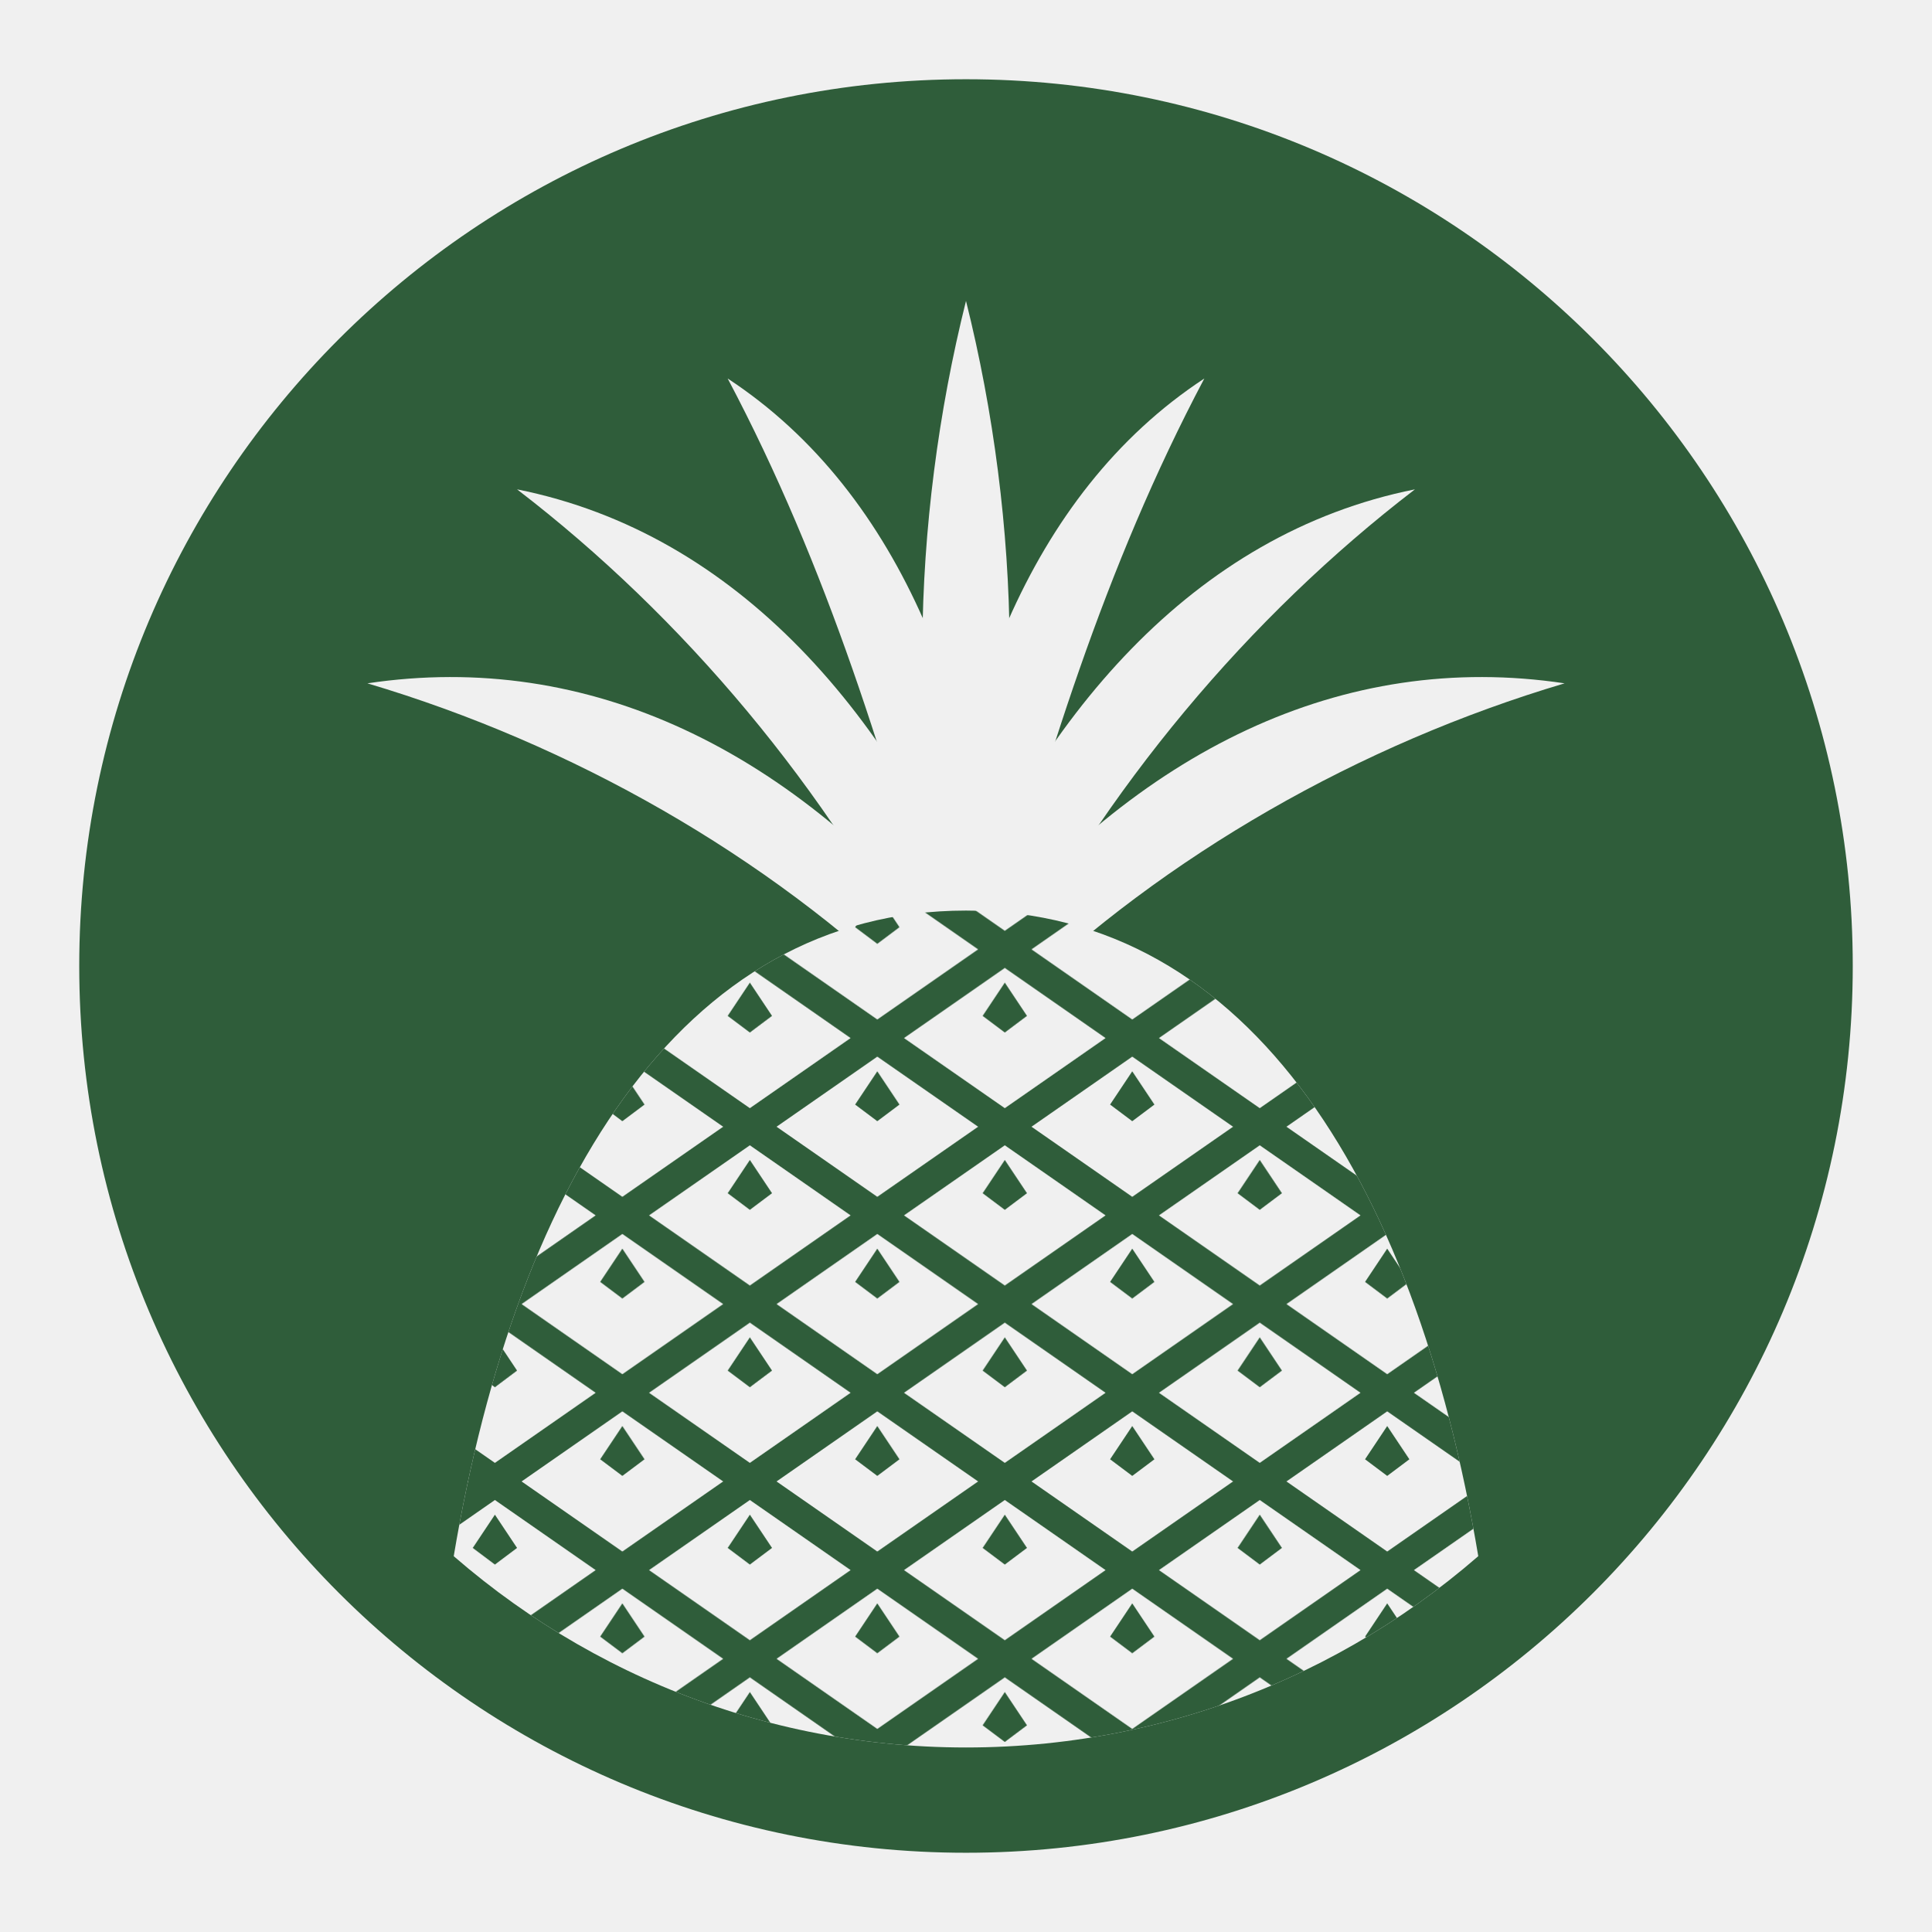
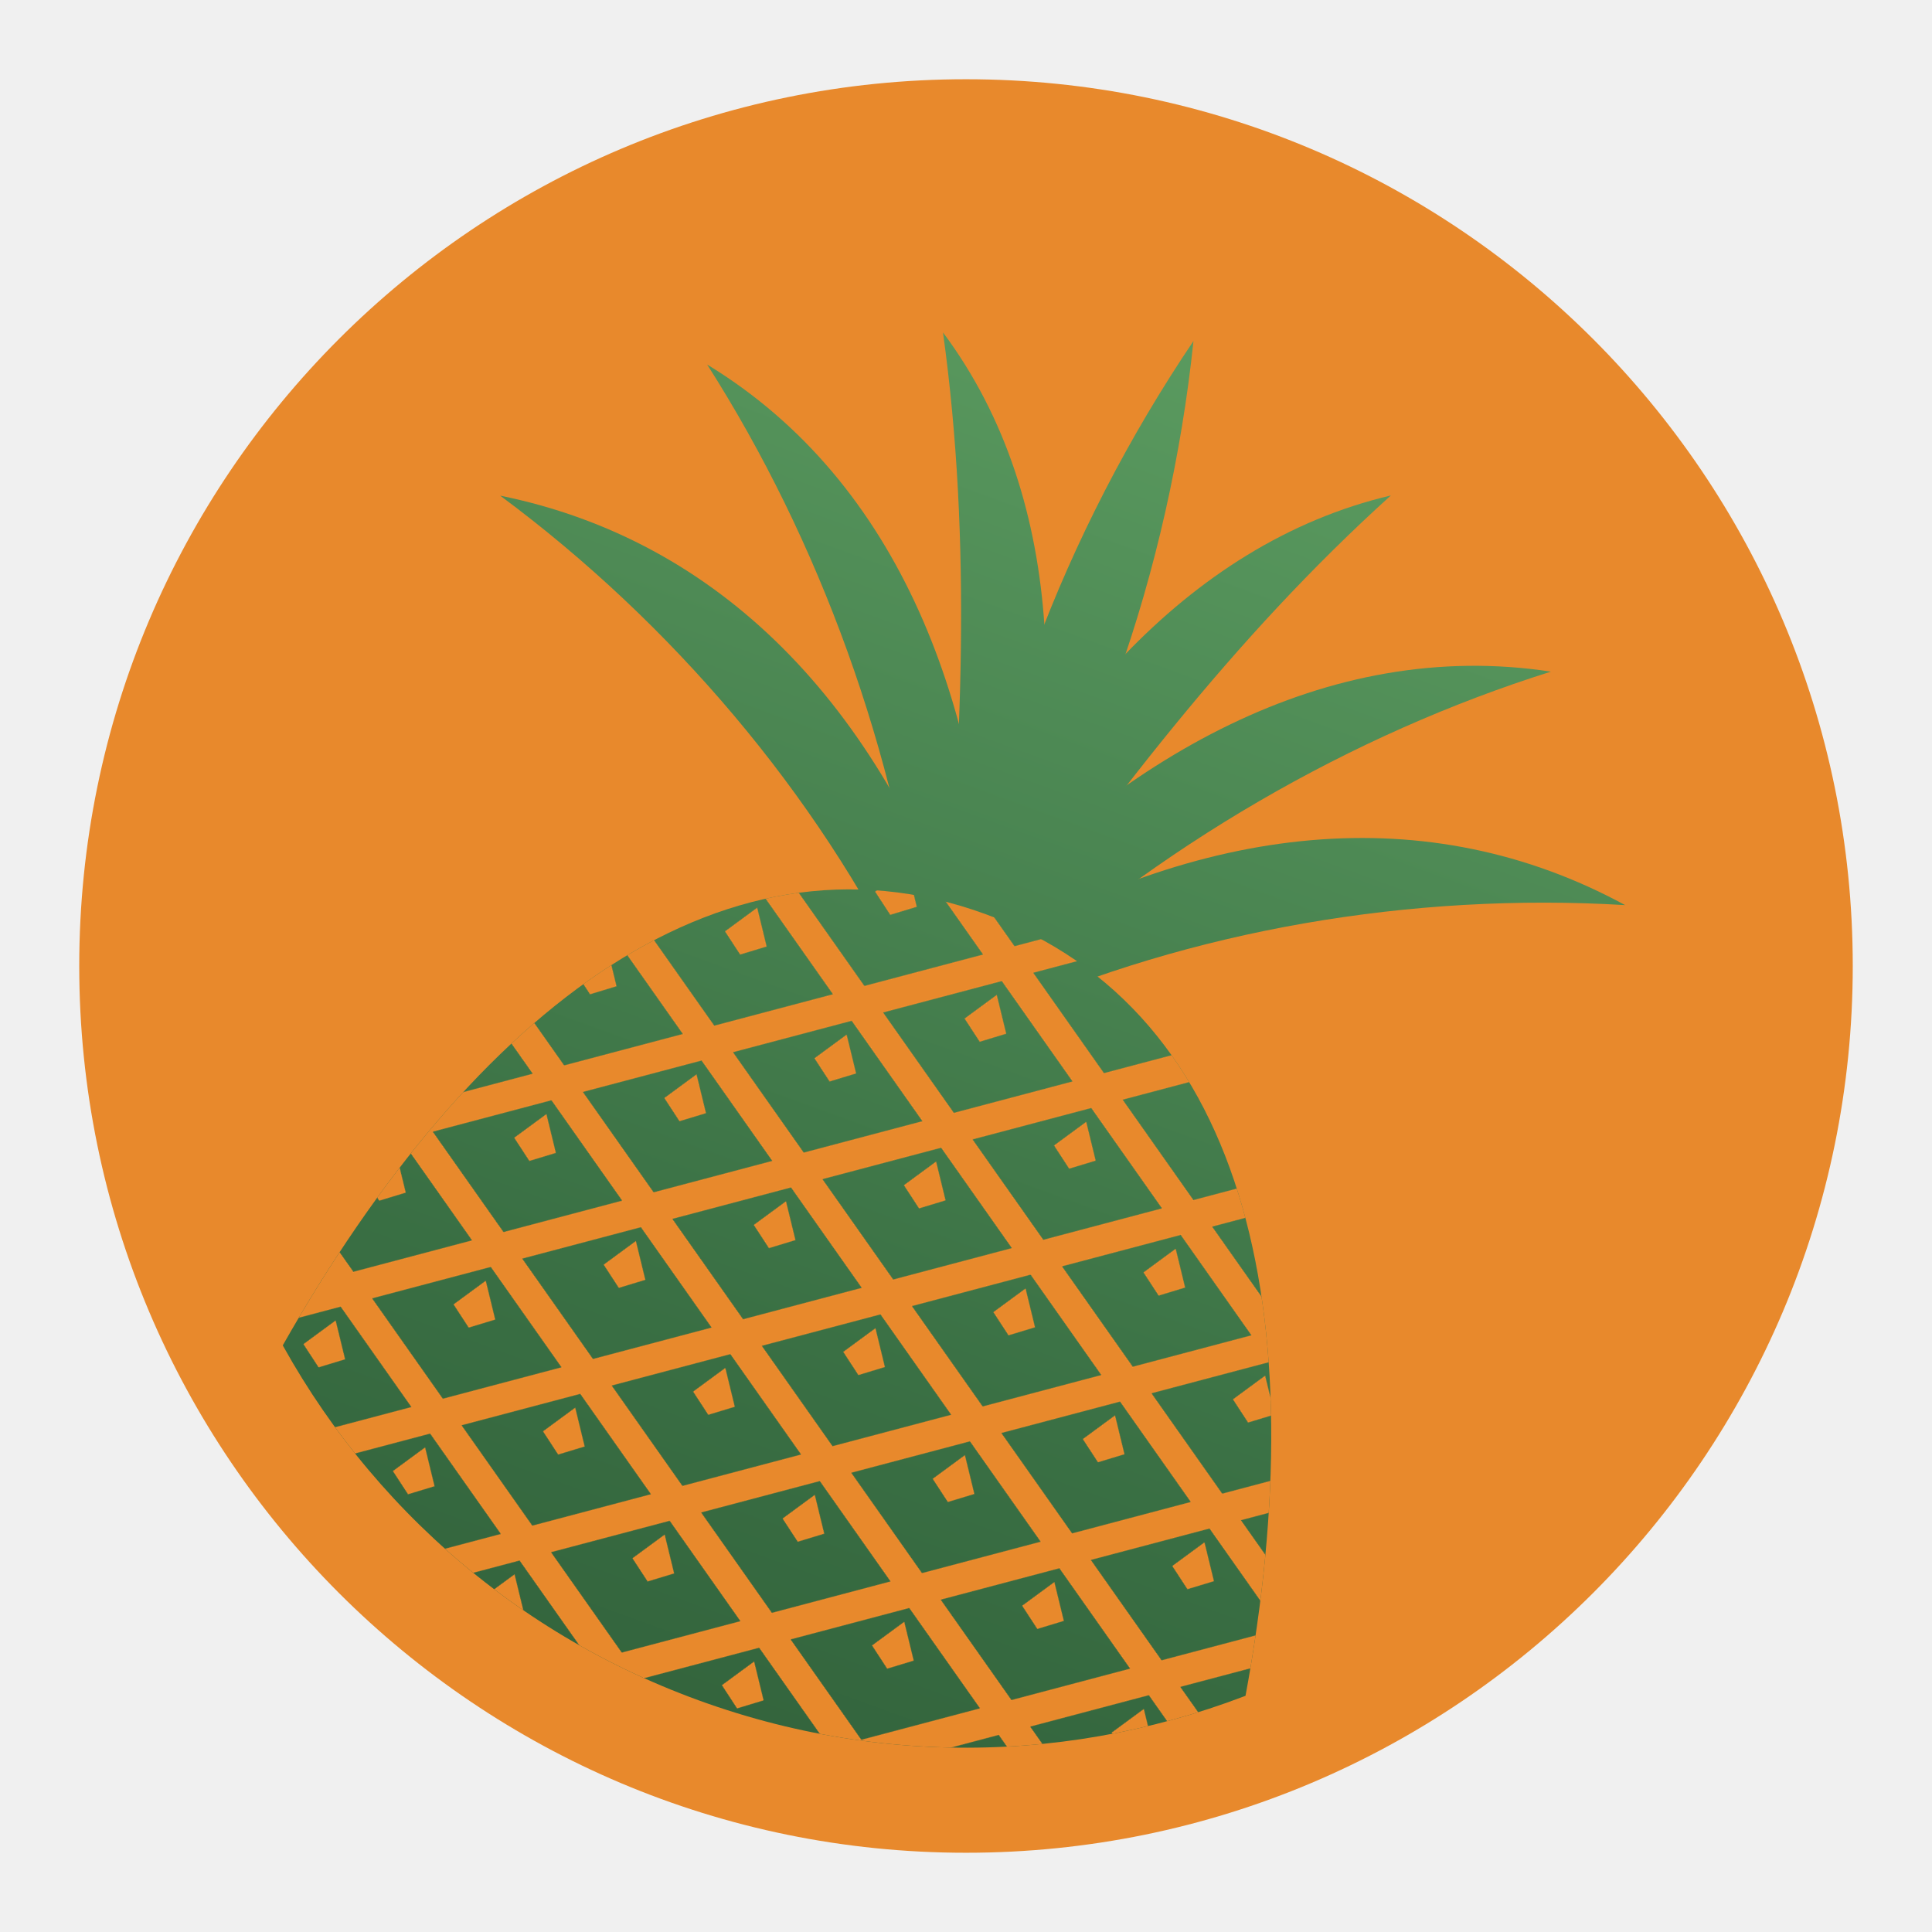
<svg xmlns="http://www.w3.org/2000/svg" viewBox="0 0 1024 1024" width="1024" height="1024">
  <defs>
    <pattern id="tub" width="92" height="64" patternUnits="userSpaceOnUse" x="20" y="14">
-       <path d="M46 0 L92 32 L46 64 L0 32 Z" fill="none" stroke="#fff" stroke-width="11" stroke-linejoin="round" />
-       <path d="M46 12 L54 24 L46 30 L38 24 Z" fill="#fff" />
-       <path d="M0 44 L8 56 L0 62 L-8 56 Z M92 44 L100 56 L92 62 L84 56 Z" fill="#fff" />
+       <path d="M46 0 L92 32 L46 64 L0 32 Z" fill="none" stroke="#e8892c" stroke-width="11" stroke-linejoin="round" />
+       <path d="M46 12 L54 24 L46 30 L38 24 Z" fill="#e8892c" />
+       <path d="M0 44 L8 56 L0 62 L-8 56 Z M92 44 L100 56 L92 62 L84 56 Z" fill="#e8892c" />
    </pattern>
+     <linearGradient id="green" gradientUnits="userSpaceOnUse" x1="0" y1="100" x2="0" y2="955">
+       <stop offset="0" stop-color="#5a9a5f" />
+       <stop offset="0.45" stop-color="#3a7044" />
+       <stop offset="1" stop-color="#244a2c" />
+     </linearGradient>
    <clipPath id="inner">
      <circle cx="512" cy="340" r="282" />
    </clipPath>
-     <mask id="engrave">
-       <rect width="1024" height="1024" fill="#fff" />
-       <g transform="translate(512 512) scale(1.4688) translate(-512 -340)">
-         <g clip-path="url(#inner)">
-           <g fill="#000">
-             <path d="M512 320 C615 320 676 420 698 560 C722 720 720 860 690 915 C660 955 600 955 512 955 C424 955 364 955 334 915 C304 860 302 720 326 560 C348 420 409 320 512 320 Z" />
-             <path d="M494 352 C440 300 370 260 296 238 C376 226 450 262 510 336 Z" />
-             <path d="M530 352 C584 300 654 260 728 238 C648 226 574 262 514 336 Z" />
-             <path d="M498 346 C462 276 410 214 350 168 C430 184 486 250 520 334 Z" />
-             <path d="M526 346 C562 276 614 214 674 168 C594 184 538 250 504 334 Z" />
-             <path d="M504 342 C484 268 462 196 426 128 C490 170 518 250 524 334 Z" />
-             <path d="M520 342 C540 268 562 196 598 128 C534 170 506 250 500 334 Z" />
-             <path d="M512 340 C490 270 492 180 512 100 C532 180 534 270 512 340 Z" />
-           </g>
-           <clipPath id="body">
-             <path d="M512 320 C615 320 676 420 698 560 C722 720 720 860 690 915 C660 955 600 955 512 955 C424 955 364 955 334 915 C304 860 302 720 326 560 C348 420 409 320 512 320 Z" />
-           </clipPath>
-           <rect x="250" y="300" width="524" height="700" fill="url(#tub)" clip-path="url(#body)" />
+     <clipPath id="body">
+       <path d="M512 320 C615 320 676 420 698 560 C722 720 720 860 690 915 C660 955 600 955 512 955 C424 955 364 955 334 915 C304 860 302 720 326 560 C348 420 409 320 512 320 Z" />
+     </clipPath>
+   </defs>
+   <circle cx="512" cy="512" r="470" fill="#e8892c" />
+   <g transform="rotate(20 512 512)">
+     <g transform="translate(512 512) scale(1.4688) translate(-512 -340)">
+       <g clip-path="url(#inner)">
+         <g fill="url(#green)">
+           <path d="M512 320 C615 320 676 420 698 560 C722 720 720 860 690 915 C660 955 600 955 512 955 C424 955 364 955 334 915 C304 860 302 720 326 560 C348 420 409 320 512 320 Z" />
+           <path d="M494 352 C440 300 370 260 296 238 C376 226 450 262 510 336 Z" />
+           <path d="M530 352 C584 300 654 260 728 238 C648 226 574 262 514 336 Z" />
+           <path d="M498 346 C462 276 410 214 350 168 C430 184 486 250 520 334 Z" />
+           <path d="M526 346 C562 276 614 214 674 168 C594 184 538 250 504 334 Z" />
+           <path d="M504 342 C484 268 462 196 426 128 C490 170 518 250 524 334 Z" />
+           <path d="M520 342 C540 268 562 196 598 128 C534 170 506 250 500 334 Z" />
+           <path d="M512 340 C490 270 492 180 512 100 C532 180 534 270 512 340 Z" />
        </g>
+         <rect x="250" y="300" width="524" height="700" fill="url(#tub)" clip-path="url(#body)" />
      </g>
-     </mask>
-   </defs>
-   <circle cx="512" cy="512" r="470" fill="#2f5d3a" mask="url(#engrave)" />
+     </g>
+   </g>
</svg>
